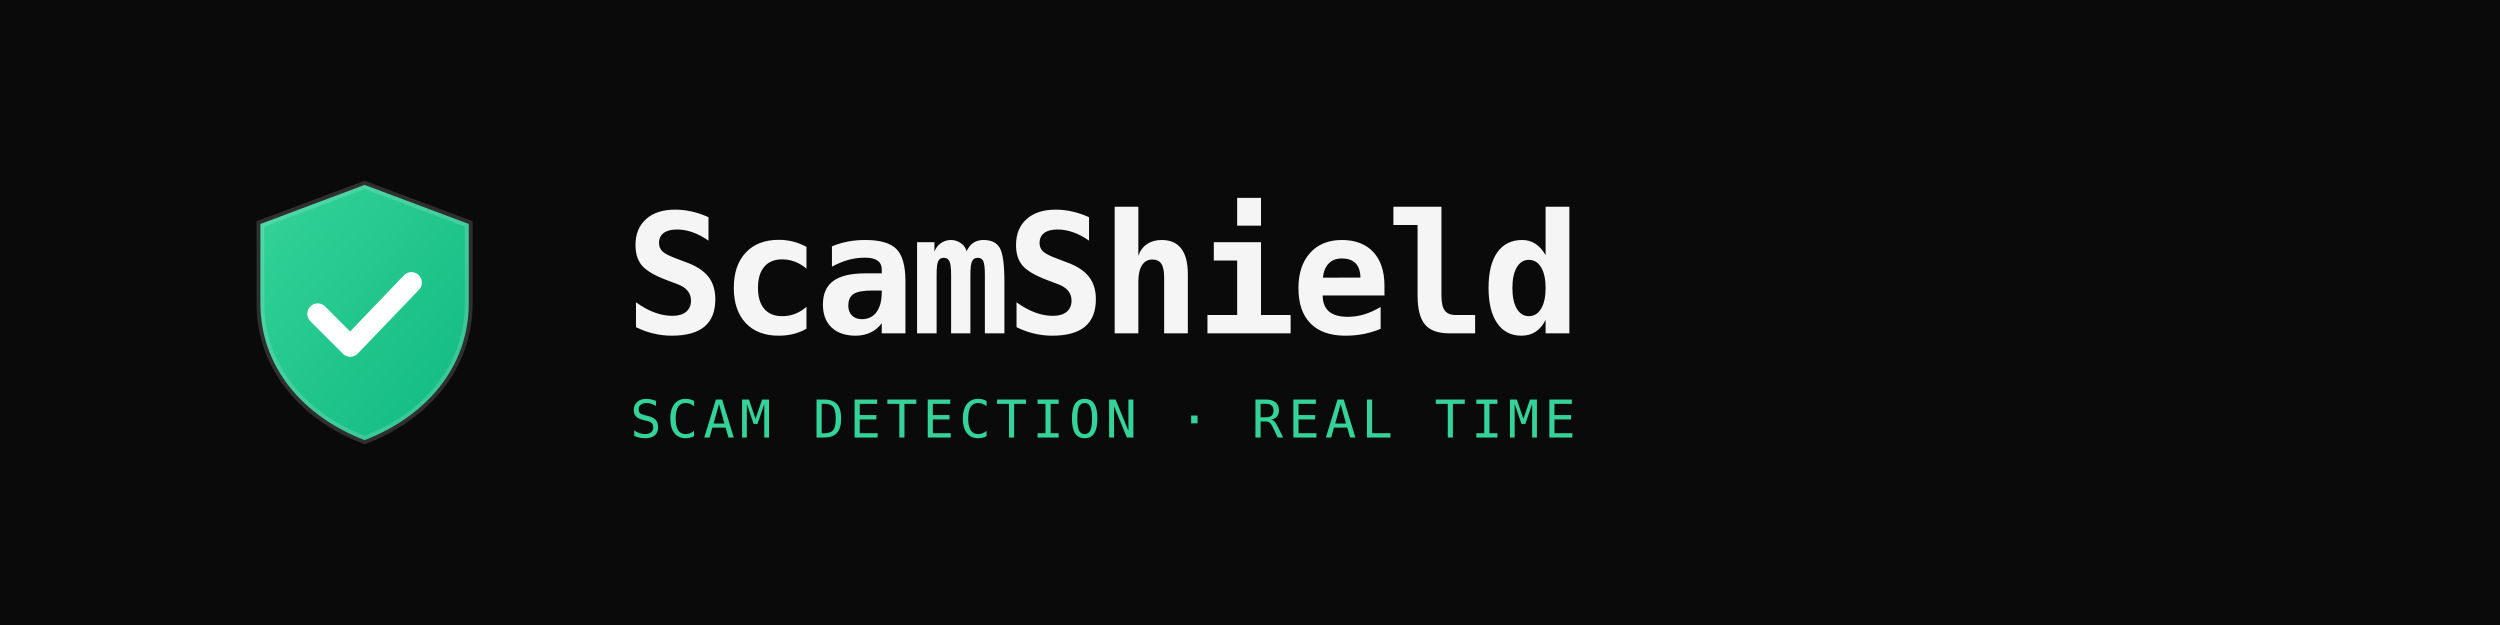
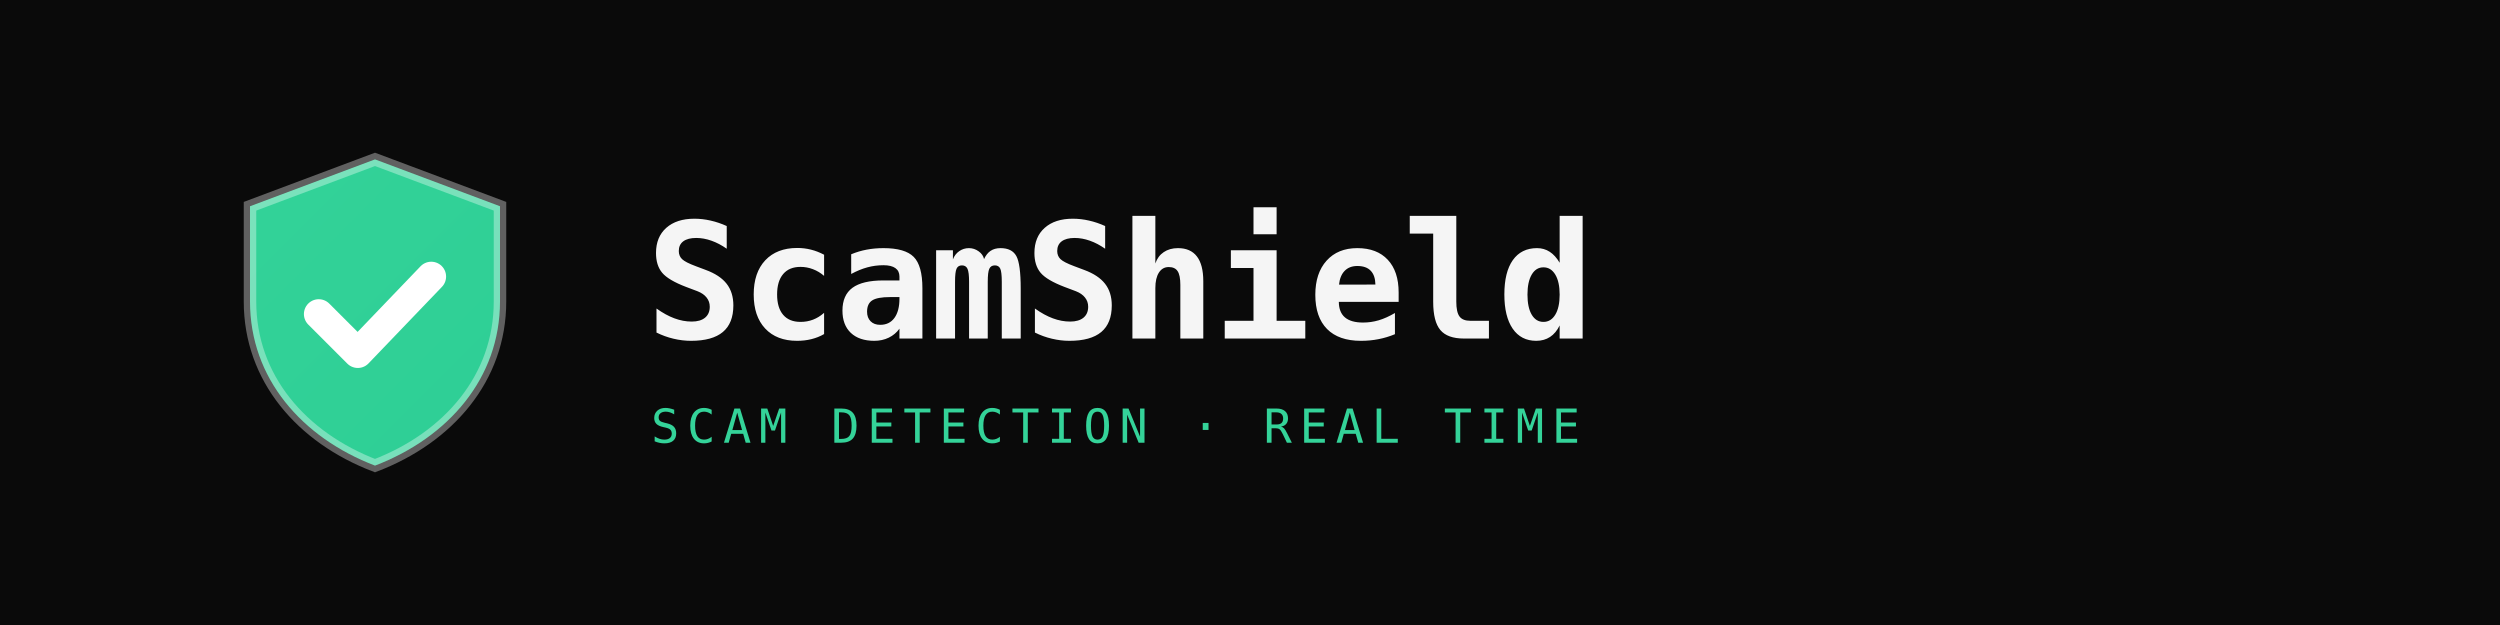
<svg xmlns="http://www.w3.org/2000/svg" viewBox="0 0 960 240">
  <rect width="960" height="240" fill="#0a0a0a" />
  <defs>
-     <linearGradient id="g" x1="0" y1="0" x2="1" y2="1">
+     <linearGradient id="g" x1="0" y1="0" x2="120" y2="120" gradientUnits="userSpaceOnUse">
      <stop stop-color="#34d399" />
      <stop offset="1" stop-color="#10b981" />
    </linearGradient>
  </defs>
-   <g transform="translate(80,60) scale(5)">
-     <path d="M12 2.2 4 5.2v6.1c0 4.9 3.3 8.7 8 10.5 4.7-1.8 8-5.6 8-10.5V5.2l-8-3Z" fill="url(#g)" stroke="rgba(255,255,255,0.15)" stroke-width="0.6" />
-     <path d="M8.4 12.1l2.5 2.5 4.7-4.9" fill="none" stroke="#fff" stroke-width="1.6" stroke-linecap="round" stroke-linejoin="round" />
+   <g transform="translate(72,48) scale(6)">
+     <path d="M12 2.2 4 5.2v6.1c0 4.9 3.3 8.7 8 10.5 4.7-1.8 8-5.6 8-10.5V5.2l-8-3Z" fill="url(#g)" stroke="rgba(255,255,255,0.35)" stroke-width="0.8" />
+     <path d="M8.4 12.1l2.5 2.5 4.7-4.9" fill="none" stroke="#fff" stroke-width="1.9" stroke-linecap="round" stroke-linejoin="round" />
  </g>
-   <text x="240" y="128" font-family="ui-monospace,monospace" font-size="64" font-weight="700" fill="#f5f5f5" letter-spacing="-2">ScamShield</text>
-   <text x="242" y="168" font-family="ui-monospace,monospace" font-size="20" fill="#34d399" letter-spacing="2">SCAM DETECTION · REAL TIME</text>
+   <text x="248" y="130" font-family="ui-monospace,monospace" font-size="62" font-weight="700" fill="#f5f5f5" letter-spacing="-1">ScamShield</text>
+   <text x="250" y="170" font-family="ui-monospace,monospace" font-size="18" fill="#34d399" letter-spacing="3">SCAM DETECTION · REAL TIME</text>
</svg>
